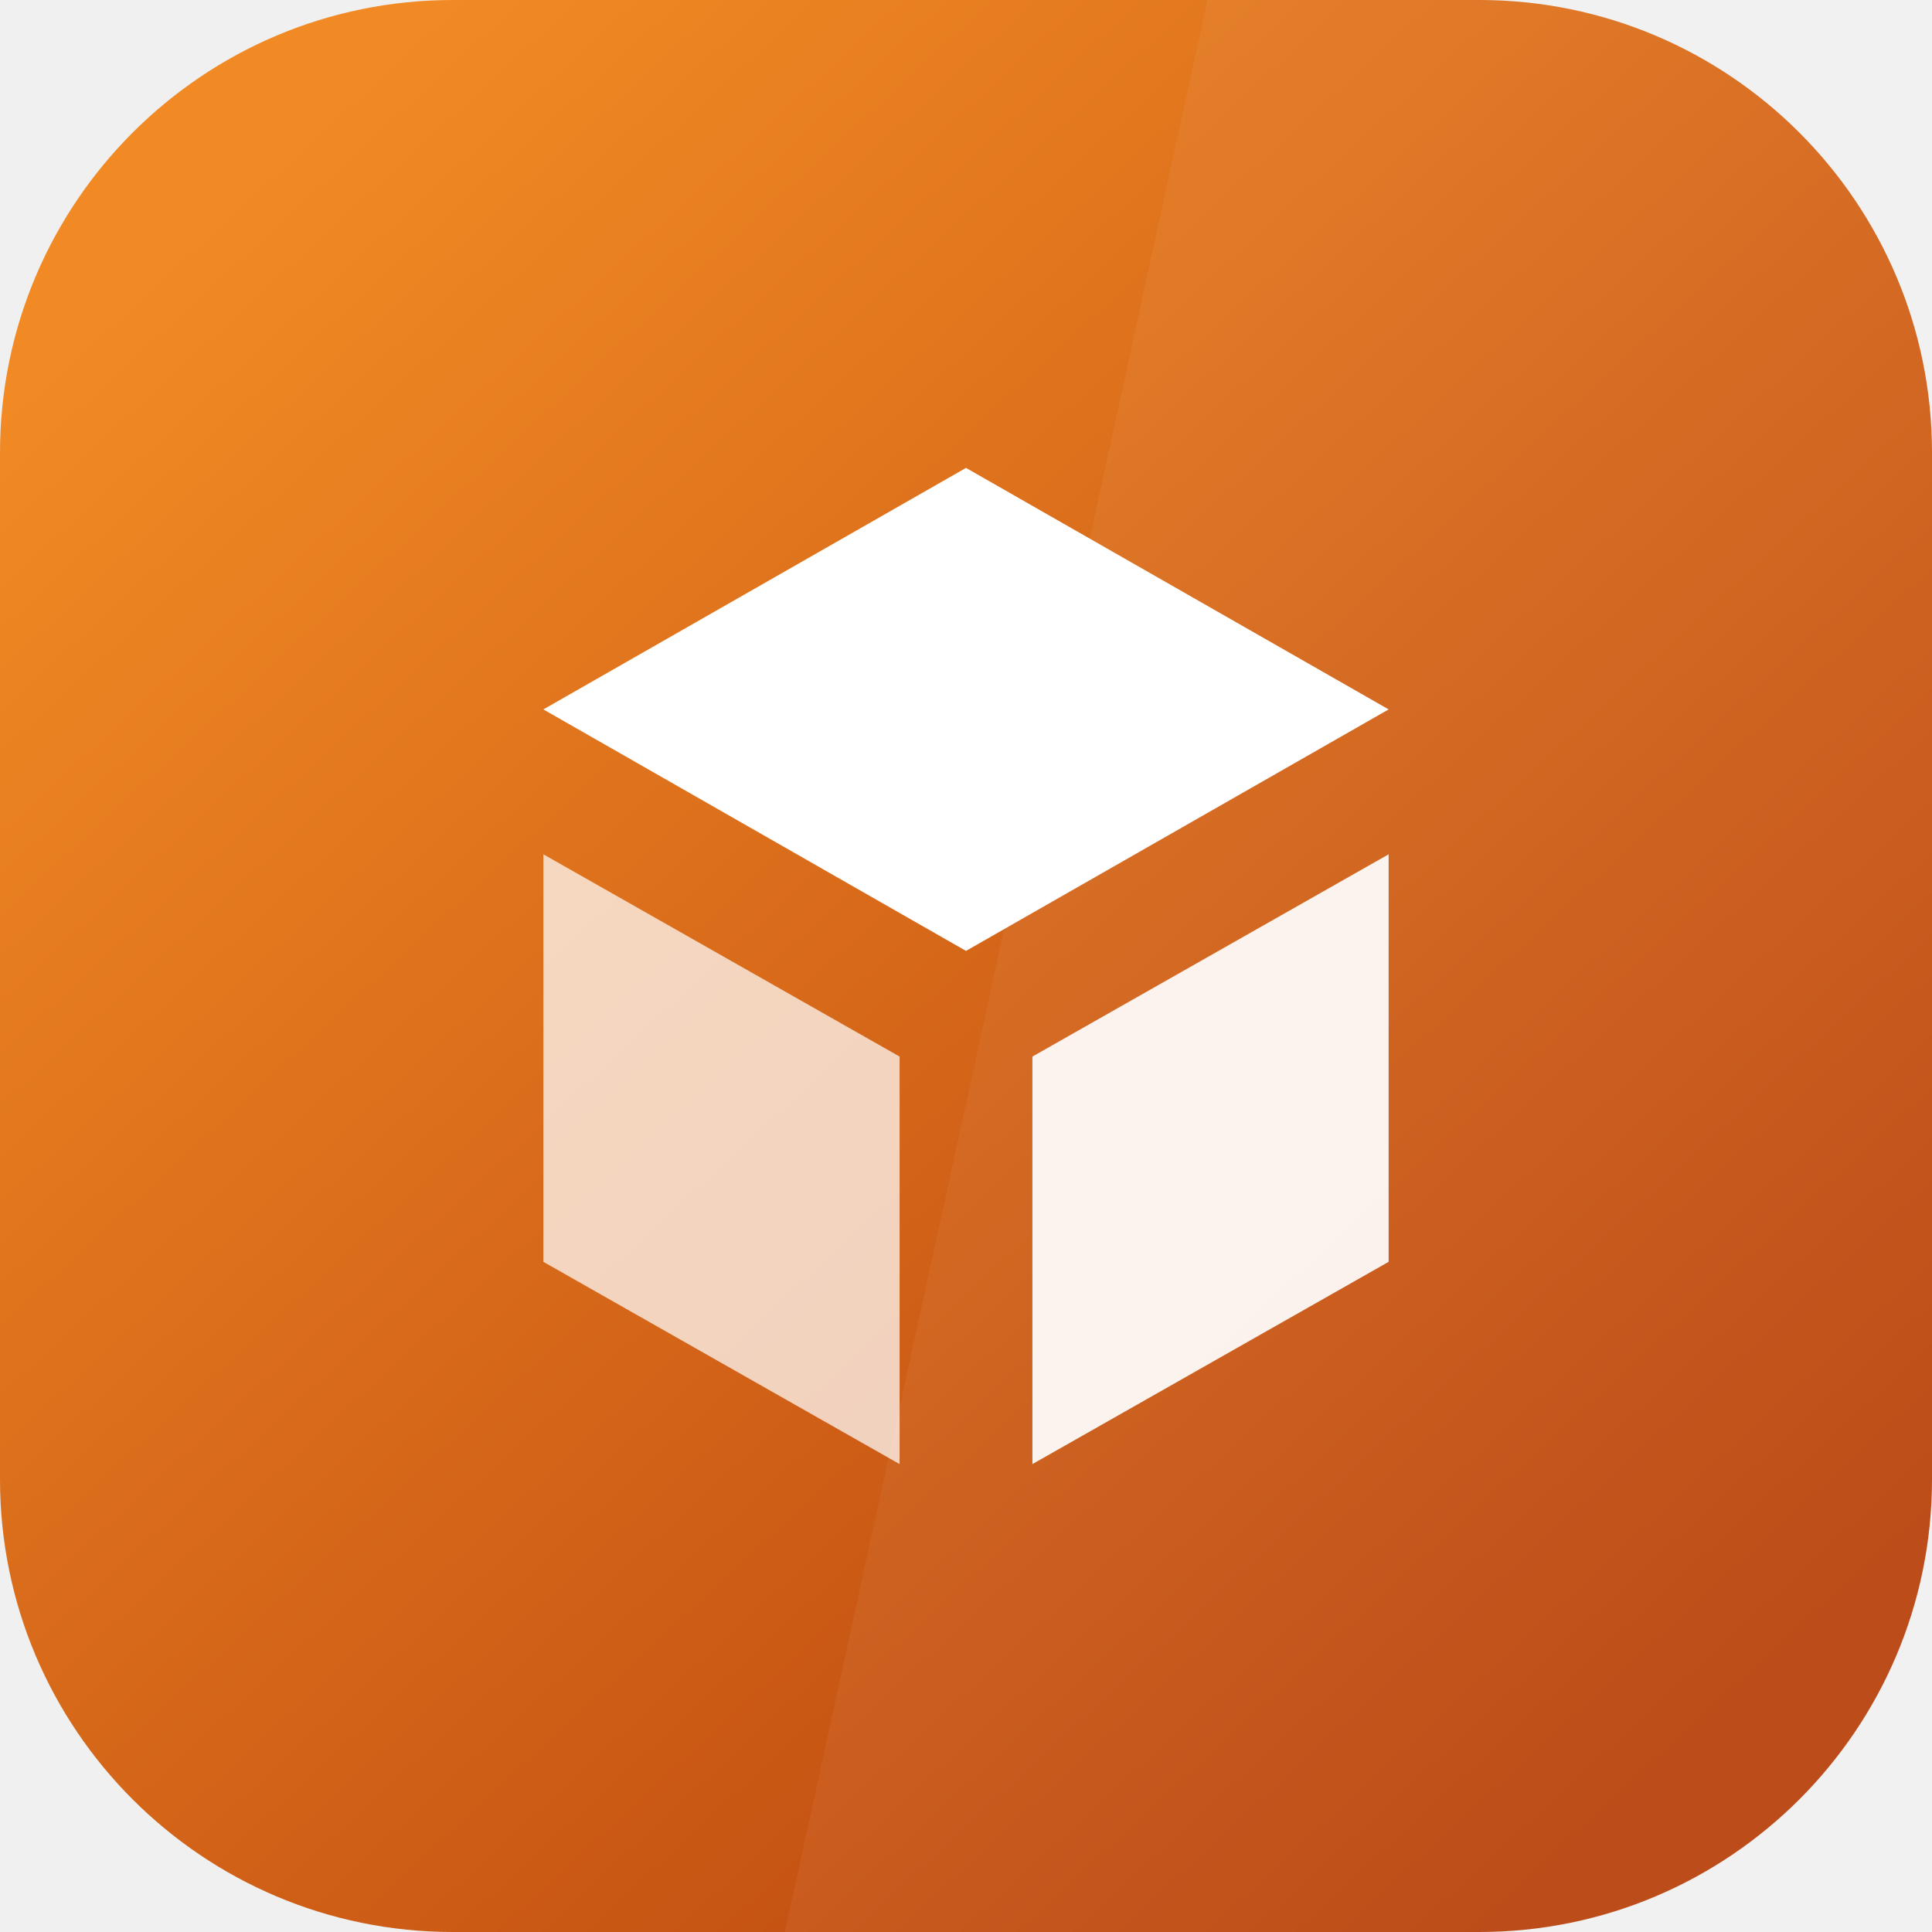
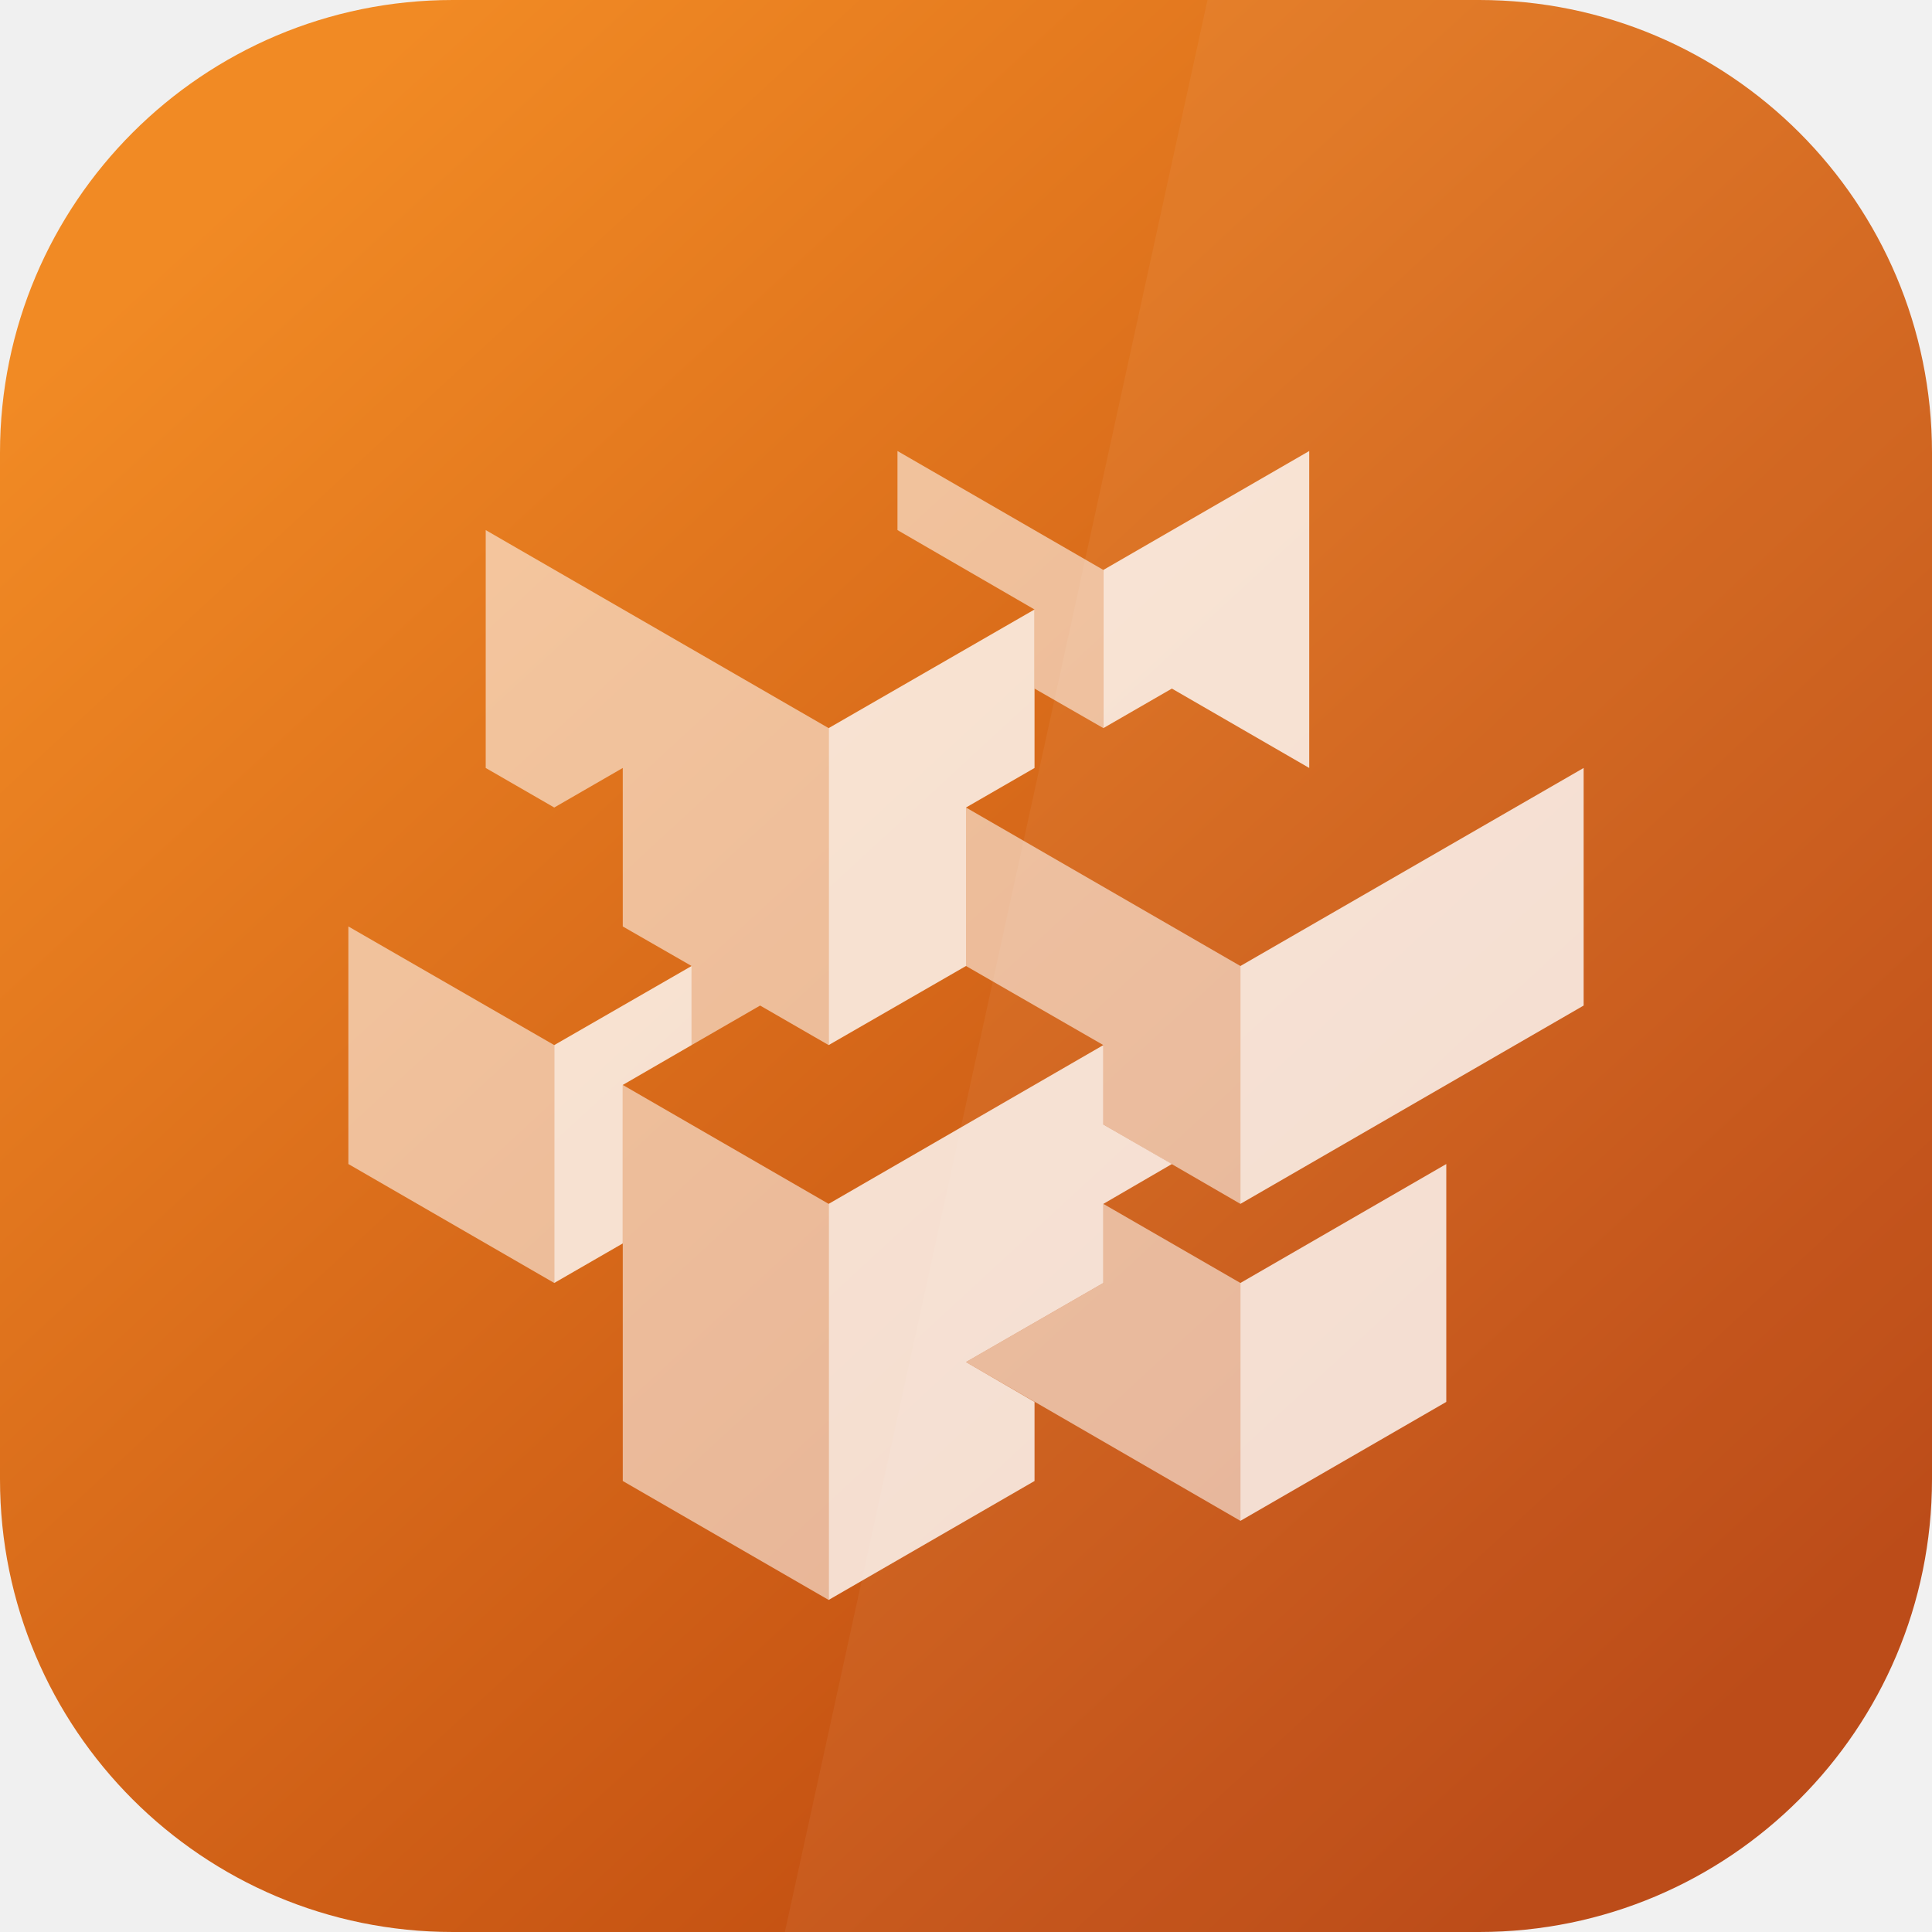
<svg xmlns="http://www.w3.org/2000/svg" viewBox="0 0 64 64">
  <defs>
    <linearGradient id="brand" x1="8" y1="6" x2="56" y2="58" gradientUnits="userSpaceOnUse">
      <stop stop-color="#f18a24" />
      <stop offset="1" stop-color="#b9430e" />
    </linearGradient>
  </defs>
  <rect width="64" height="64" rx="15" fill="url(#brand)" />
  <path d="M40 0 64 0 64 64 26 64Z" fill="#fff" opacity=".05" />
-   <g transform="translate(8 8) scale(2)" fill="#fff">
-     <path d="M5 7.75 12 3.75l7 4-7 4-7-4Z" />
-     <path d="M5 10.15 10.9 13.5v6.75L5 16.9v-6.75Z" opacity=".72" />
-     <path d="m19 10.15-5.9 3.35v6.75L19 16.9v-6.75Z" opacity=".92" />
+   <g fill="#fff">
+     <path d="M41.09 42.5 47.91 38.56 47.91 46.44 41.09 50.38ZM36.55 18.88 43.37 14.94 43.37 25.44 38.82 22.81 36.55 24.12ZM20.63 35.94 20.63 41.19 18.36 42.5 18.36 34.62 22.91 32 22.91 34.62ZM32 45.12 34.27 46.44 34.27 49.06 27.45 53 27.45 39.88 36.55 34.62 36.55 37.25 38.82 38.56 36.55 39.88 36.55 42.5ZM41.09 39.88 41.09 32 52.46 25.44 52.46 33.31ZM34.27 20.19 34.27 25.44 32 26.75 32 32 27.45 34.62 27.45 24.12Z" opacity=".8" />
+     <path d="M18.36 34.62 11.54 30.69 11.54 38.56 18.36 42.5ZM36.55 18.88 29.73 14.94 29.73 17.56 34.27 20.19 34.27 22.81 36.55 24.12ZM41.09 42.5 36.55 39.88 36.55 42.5 32 45.12 41.09 50.38ZM20.63 25.44 20.63 30.69 22.91 32 22.91 34.62 25.18 33.31 27.45 34.62 27.45 24.12 16.09 17.56 16.09 25.44 18.36 26.75ZM20.63 35.94 20.63 49.06 27.45 53 27.45 39.88ZM41.09 39.88 41.09 32 32 26.75 32 32 36.55 34.62 36.55 37.25Z" opacity=".56" />
  </g>
</svg>
